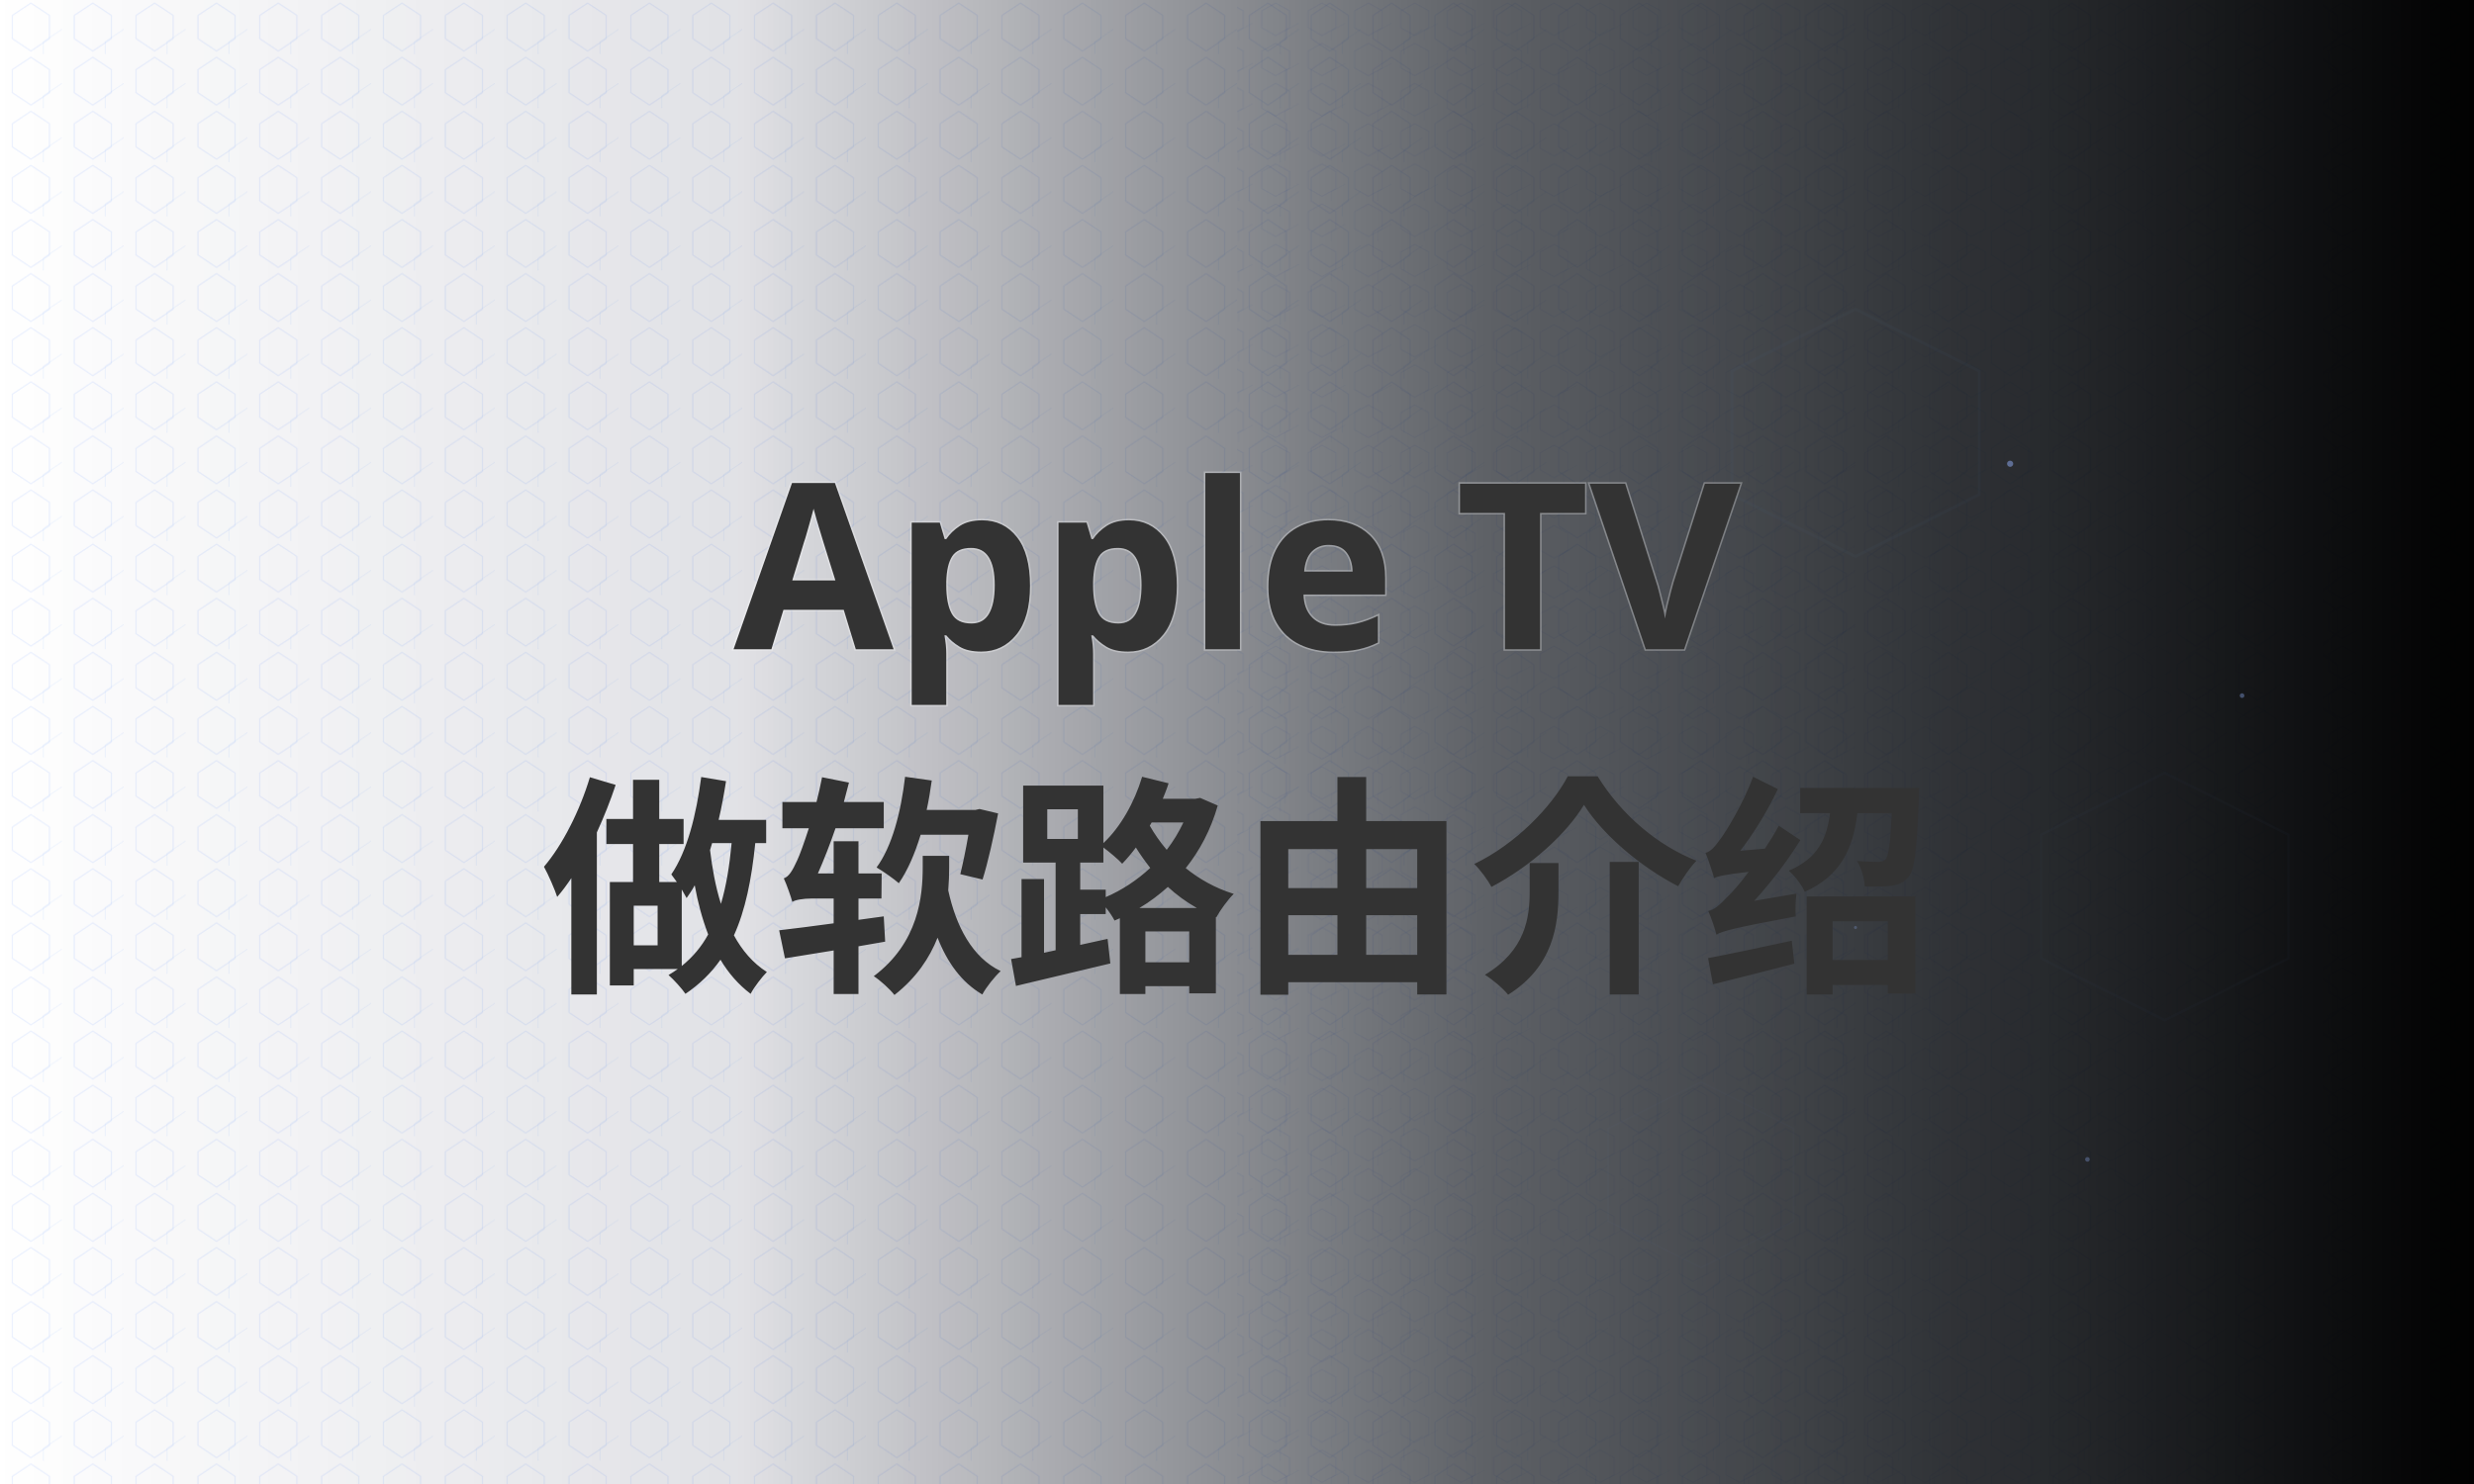
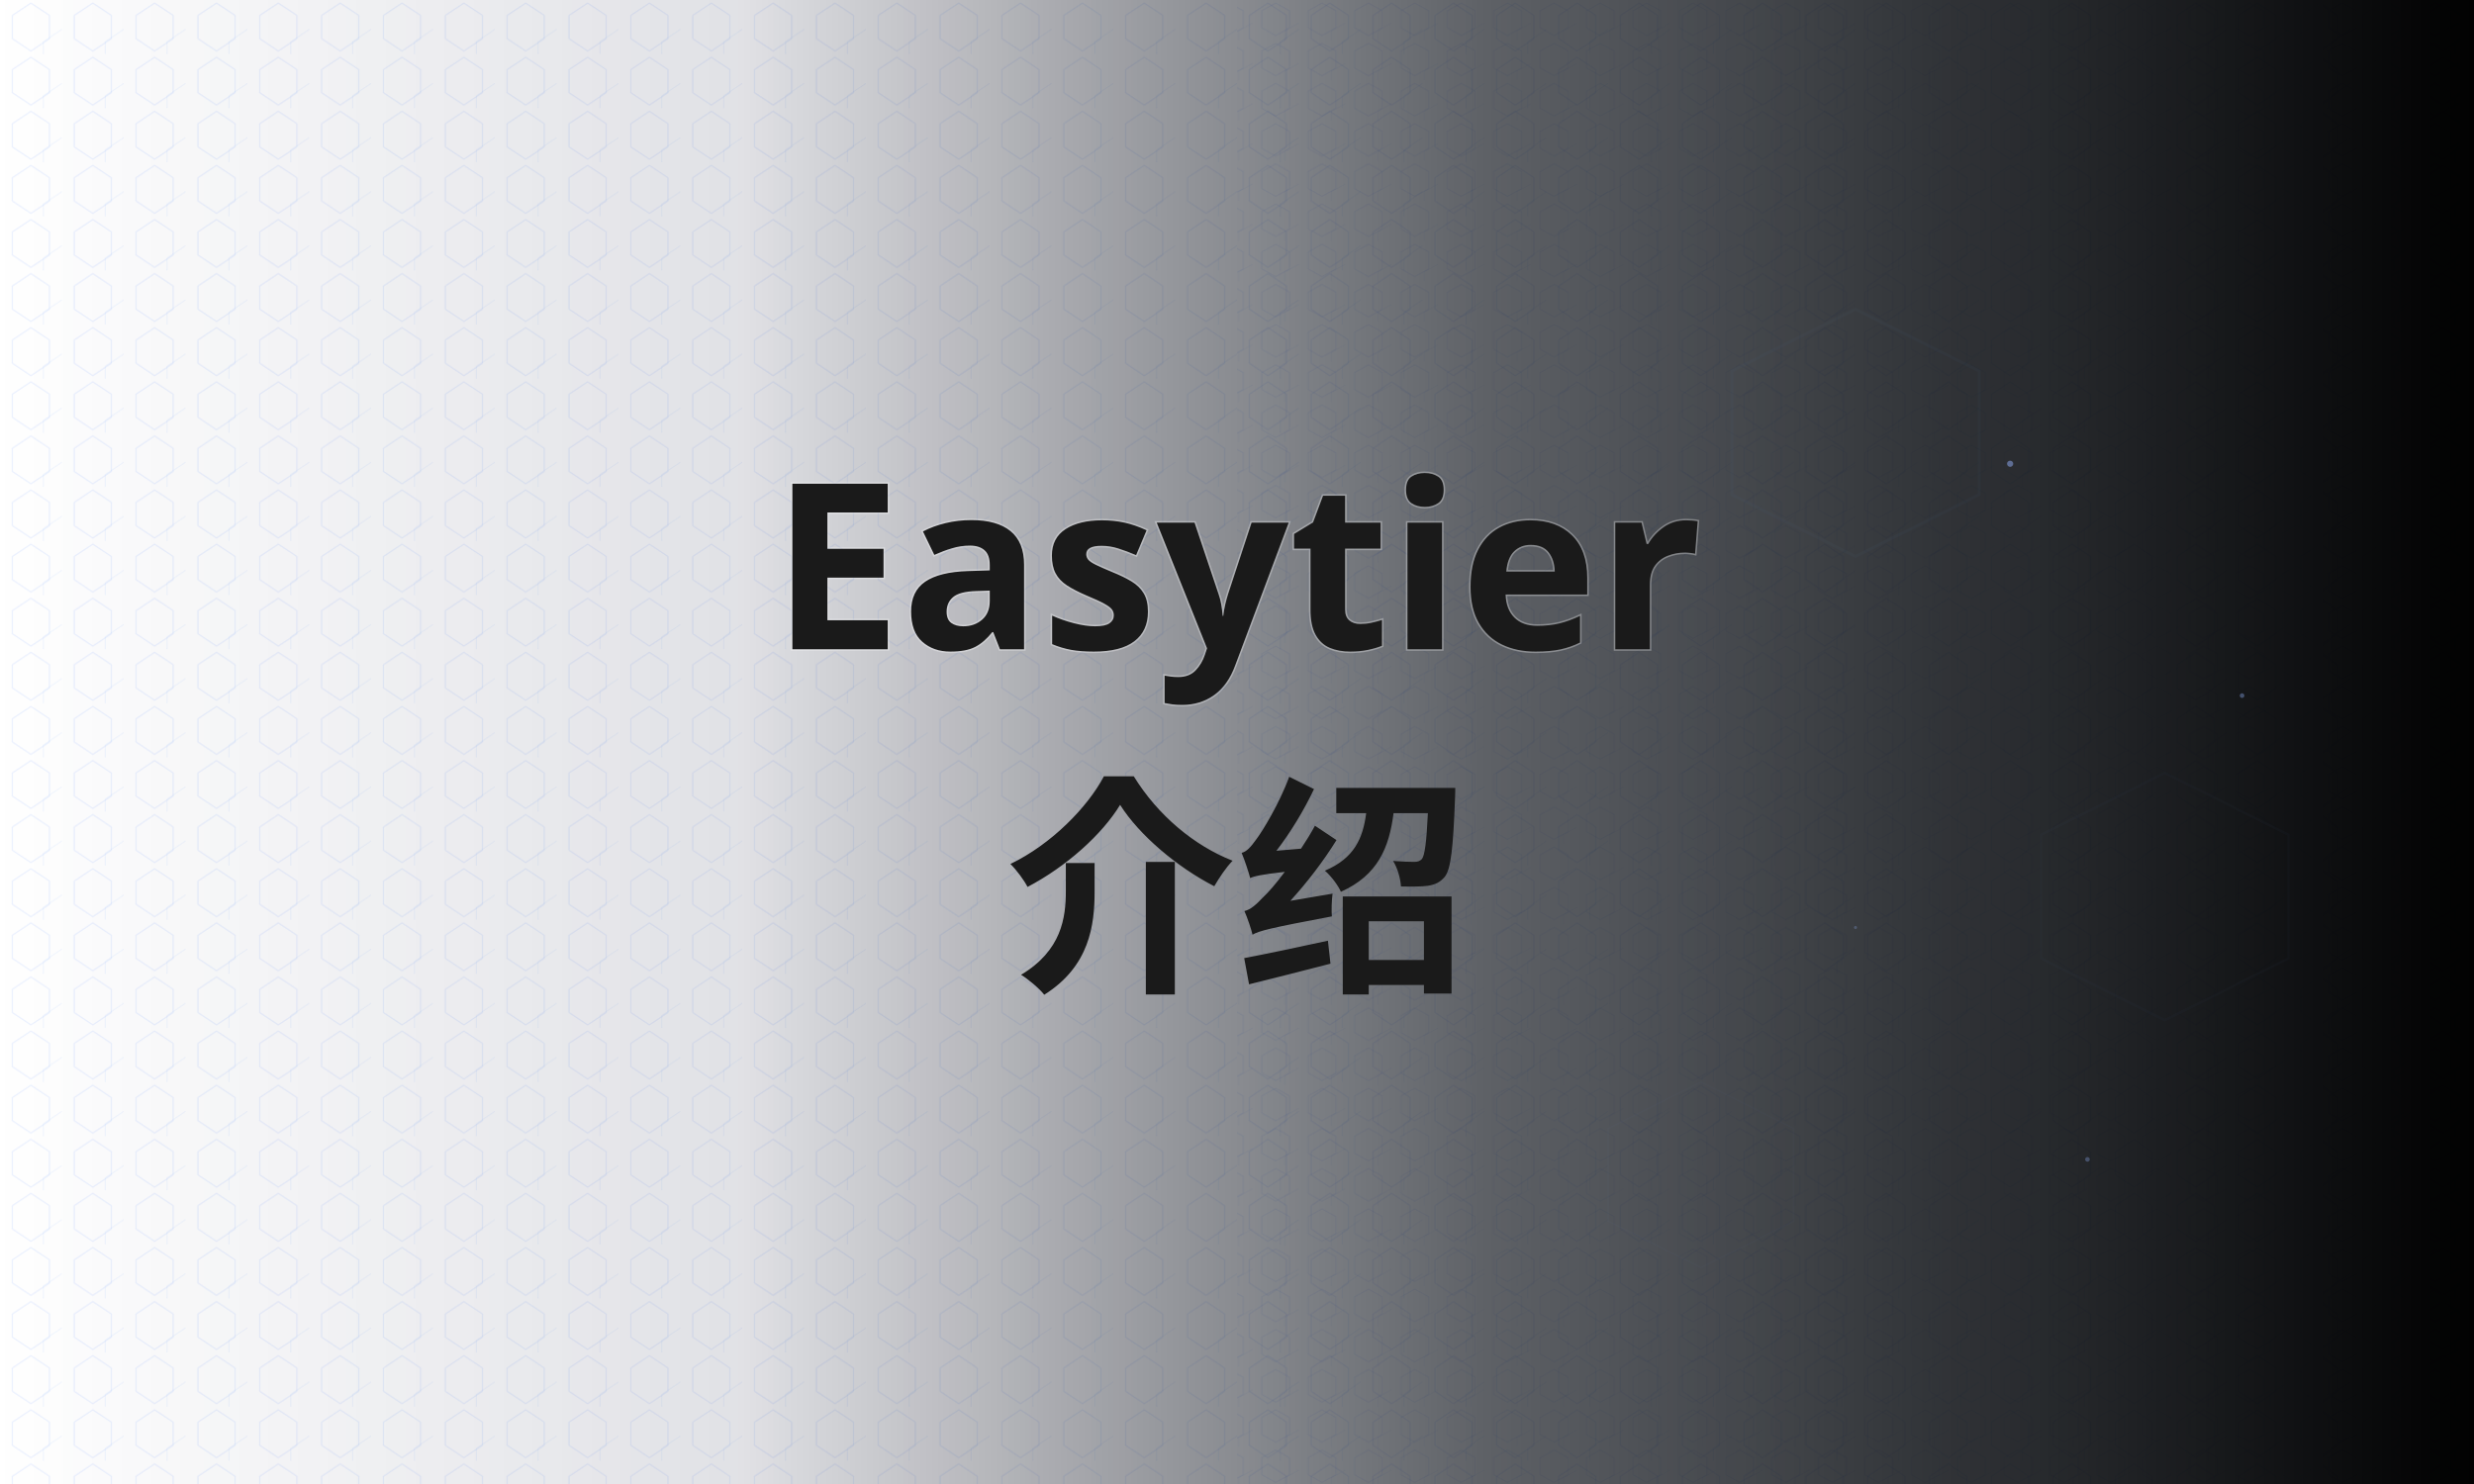
<svg xmlns="http://www.w3.org/2000/svg" width="1600" height="960" viewBox="0 0 1600 960">
  <defs>
    <linearGradient id="backgroundGradient" x1="0%" y1="0%" x2="100%" y2="0%">
      <stop offset="0%" style="stop-color:#ffffff;stop-opacity:1" />
      <stop offset="40%" style="stop-color:#f8f9ff;stop-opacity:1" />
      <stop offset="70%" style="stop-color:#e6f0ff;stop-opacity:1" />
      <stop offset="100%" style="stop-color:#d4e6ff;stop-opacity:1" />
    </linearGradient>
    <pattern id="hexagonPattern" x="0" y="0" width="40" height="35" patternUnits="userSpaceOnUse">
      <polygon points="20,2 32,10 32,25 20,33 8,25 8,10" fill="none" stroke="rgba(100, 150, 255, 0.15)" stroke-width="0.8" />
      <polygon points="40,19 52,27 52,42 40,50 28,42 28,27" fill="none" stroke="rgba(100, 150, 255, 0.12)" stroke-width="0.6" />
    </pattern>
    <pattern id="hexagonPatternDense" x="0" y="0" width="30" height="26" patternUnits="userSpaceOnUse">
      <polygon points="15,2 24,7 24,18 15,23 6,18 6,7" fill="none" stroke="rgba(120, 160, 255, 0.2)" stroke-width="0.7" />
      <polygon points="30,15 39,20 39,31 30,36 21,31 21,20" fill="none" stroke="rgba(120, 160, 255, 0.15)" stroke-width="0.5" />
    </pattern>
    <linearGradient id="patternMask" x1="0%" y1="0%" x2="100%" y2="0%">
      <stop offset="0%" style="stop-color:#000000;stop-opacity:0" />
      <stop offset="30%" style="stop-color:#000000;stop-opacity:0.1" />
      <stop offset="60%" style="stop-color:#000000;stop-opacity:0.6" />
      <stop offset="100%" style="stop-color:#000000;stop-opacity:1" />
    </linearGradient>
  </defs>
  <rect width="1600" height="960" fill="url(#backgroundGradient)" />
  <rect width="1600" height="960" fill="url(#hexagonPattern)" opacity="0.8" />
  <rect x="800" width="800" height="960" fill="url(#hexagonPatternDense)" opacity="0.6" />
  <rect width="1600" height="960" fill="url(#patternMask)" mix-blend-mode="multiply" />
  <g opacity="0.08">
    <polygon points="1200,200 1280,240 1280,320 1200,360 1120,320 1120,240" fill="none" stroke="rgba(100, 150, 255, 0.3)" stroke-width="2" />
    <polygon points="1400,500 1480,540 1480,620 1400,660 1320,620 1320,540" fill="none" stroke="rgba(100, 150, 255, 0.25)" stroke-width="1.5" />
    <polygon points="1100,700 1160,730 1160,790 1100,820 1040,790 1040,730" fill="none" stroke="rgba(100, 150, 255, 0.2)" stroke-width="1" />
  </g>
-   <text x="800" y="420" font-family="Arial Black, sans-serif" font-size="150" font-weight="900" fill="none" stroke="#FFFFFF" stroke-width="2" text-anchor="middle" opacity="0.3">Apple TV</text>
+   <text x="800" y="420" font-family="Arial Black, sans-serif" font-size="150" font-weight="900" fill="none" stroke="#FFFFFF" stroke-width="2" text-anchor="middle" opacity="0.3">Easytier</text>
  <g filter="url(#shadow_filter)">
-     <text x="800" y="420" font-family="Arial Black, sans-serif" font-size="150" font-weight="900" fill="#333333" text-anchor="middle">Apple TV</text>
-     <text x="800" y="630" font-family="Arial Black, sans-serif" font-size="150" font-weight="900" fill="#333333" text-anchor="middle">做软路由介绍</text>
+     <text x="800" y="420" font-family="Arial Black, sans-serif" font-size="150" font-weight="900" fill="#1A1A1A" text-anchor="middle">Easytier</text>
+     <text x="800" y="630" font-family="Arial Black, sans-serif" font-size="150" font-weight="900" fill="#1A1A1A" text-anchor="middle">介绍</text>
  </g>
  <g opacity="0.6">
    <circle cx="1300" cy="300" r="2" fill="rgba(150, 180, 255, 0.8)" />
    <circle cx="1450" cy="450" r="1.5" fill="rgba(150, 180, 255, 0.6)" />
    <circle cx="1200" cy="600" r="1" fill="rgba(150, 180, 255, 0.4)" />
    <circle cx="1350" cy="750" r="1.5" fill="rgba(150, 180, 255, 0.5)" />
  </g>
</svg>
